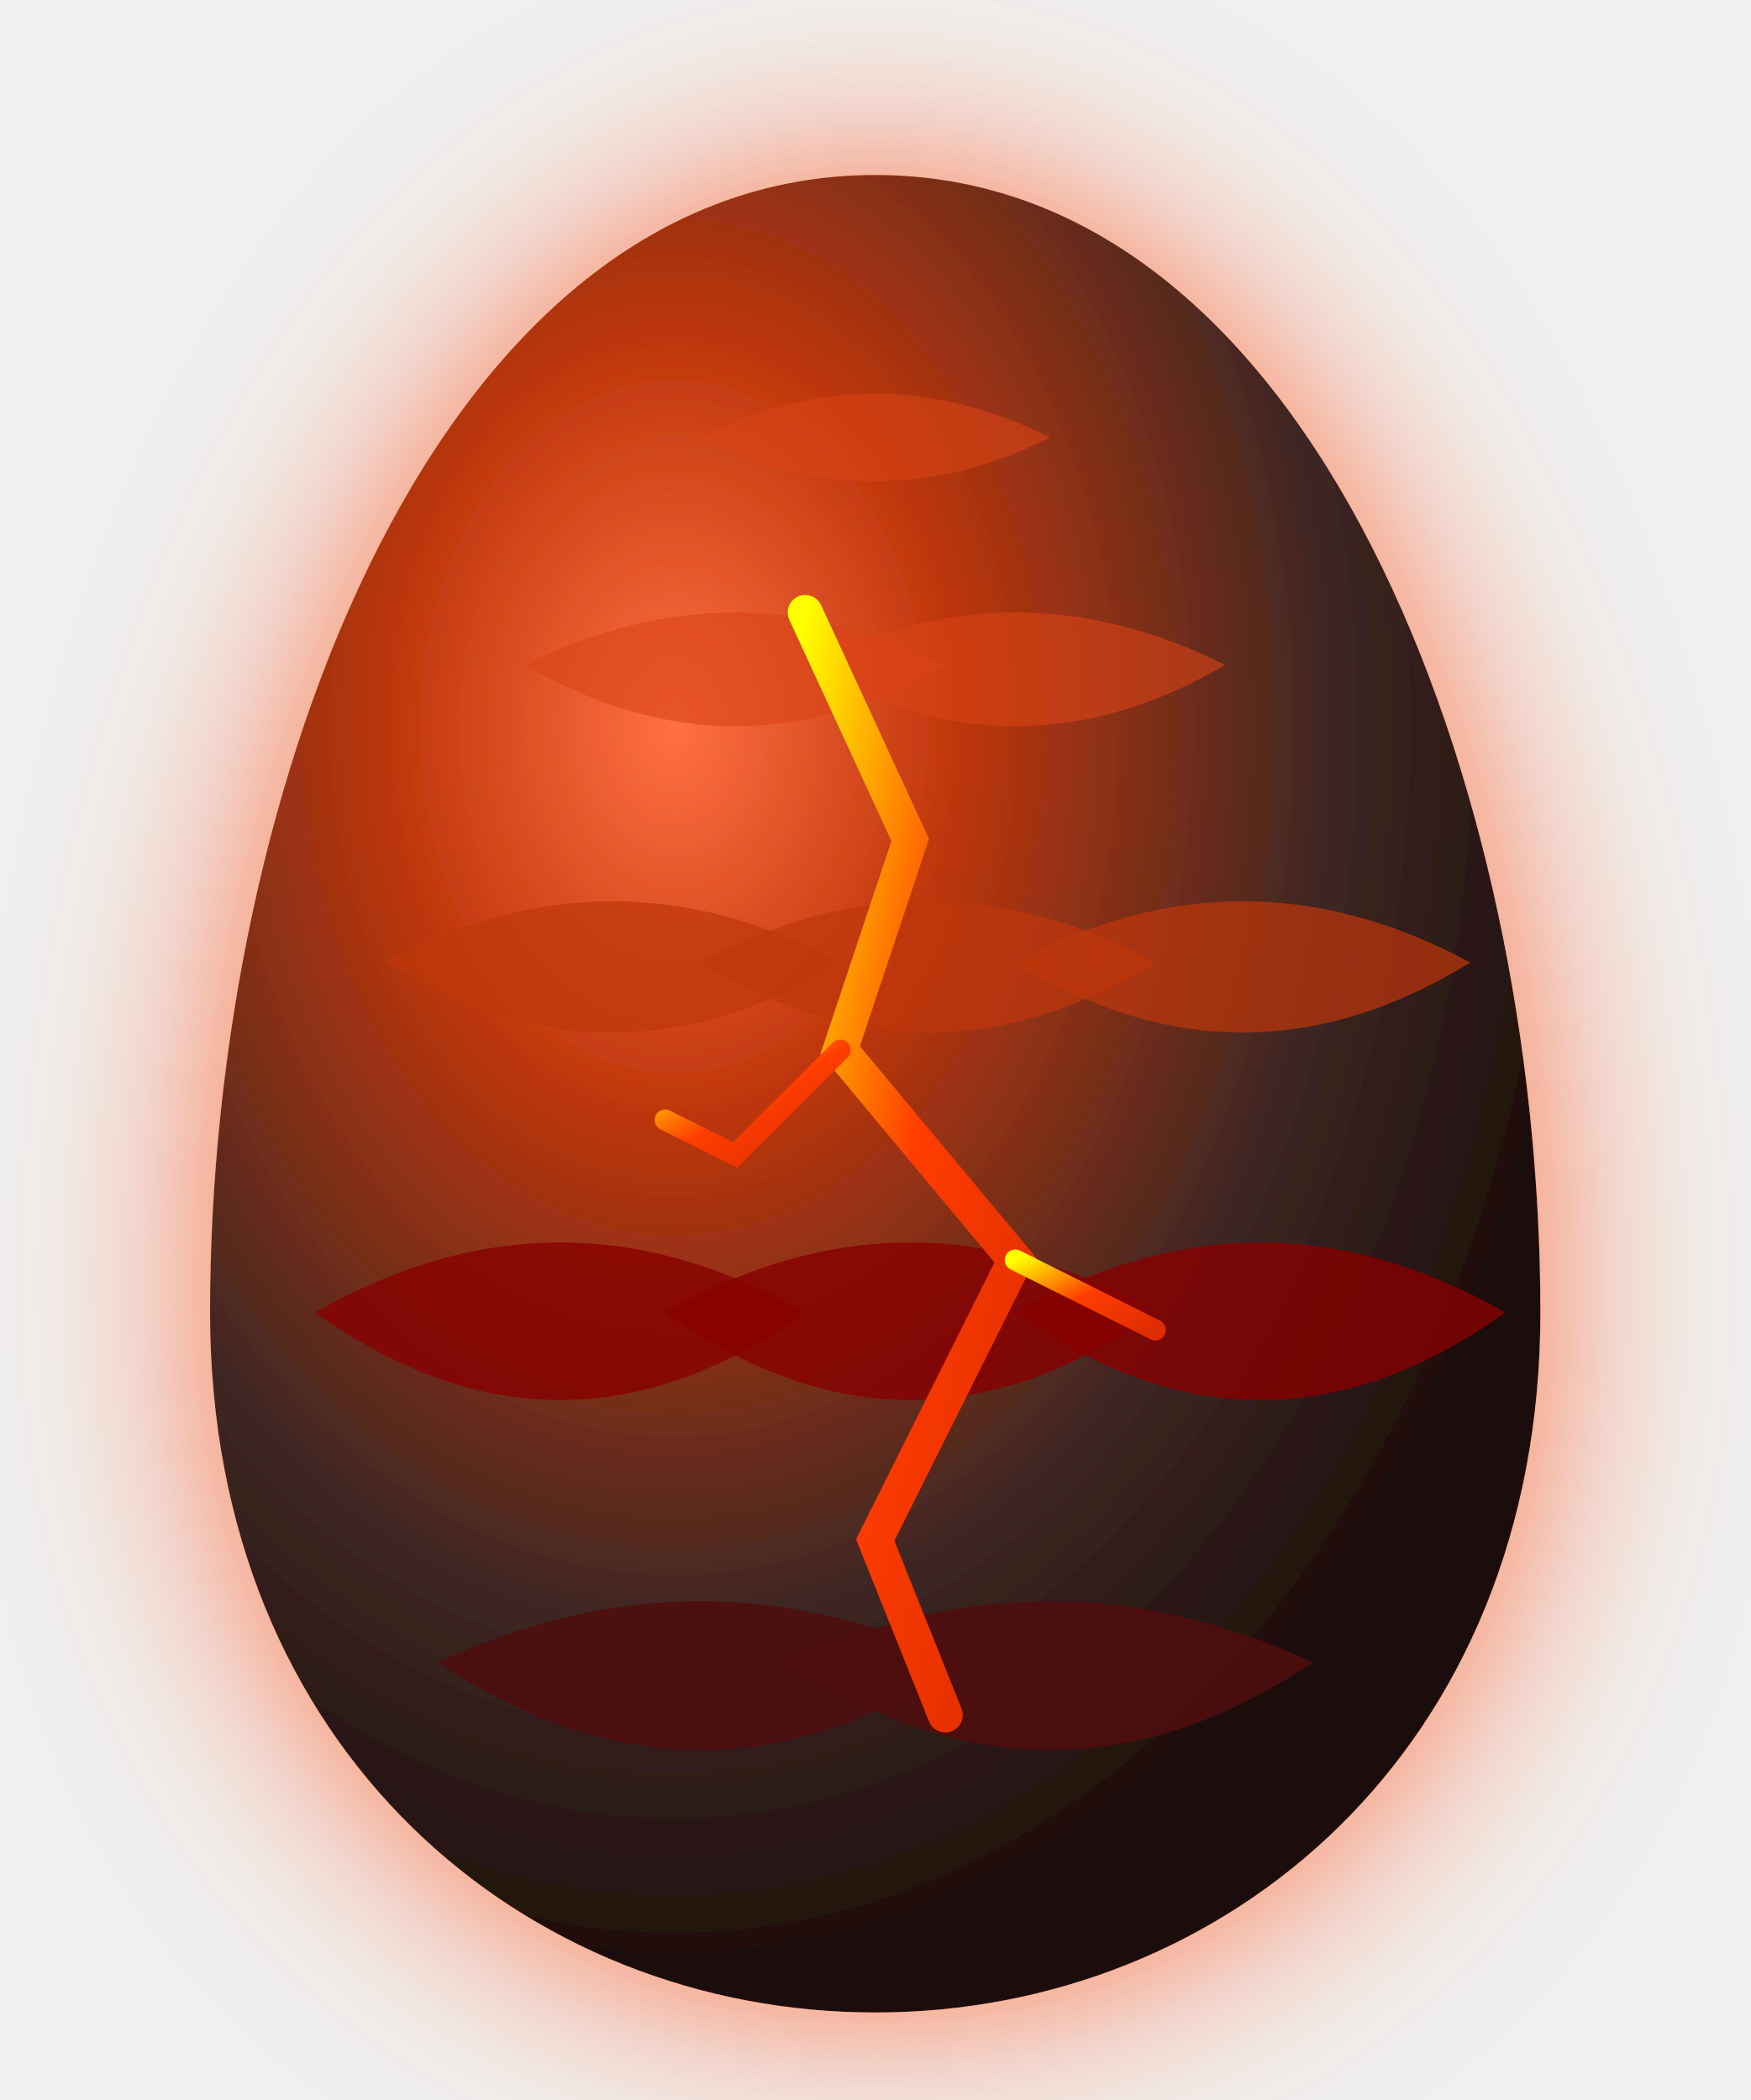
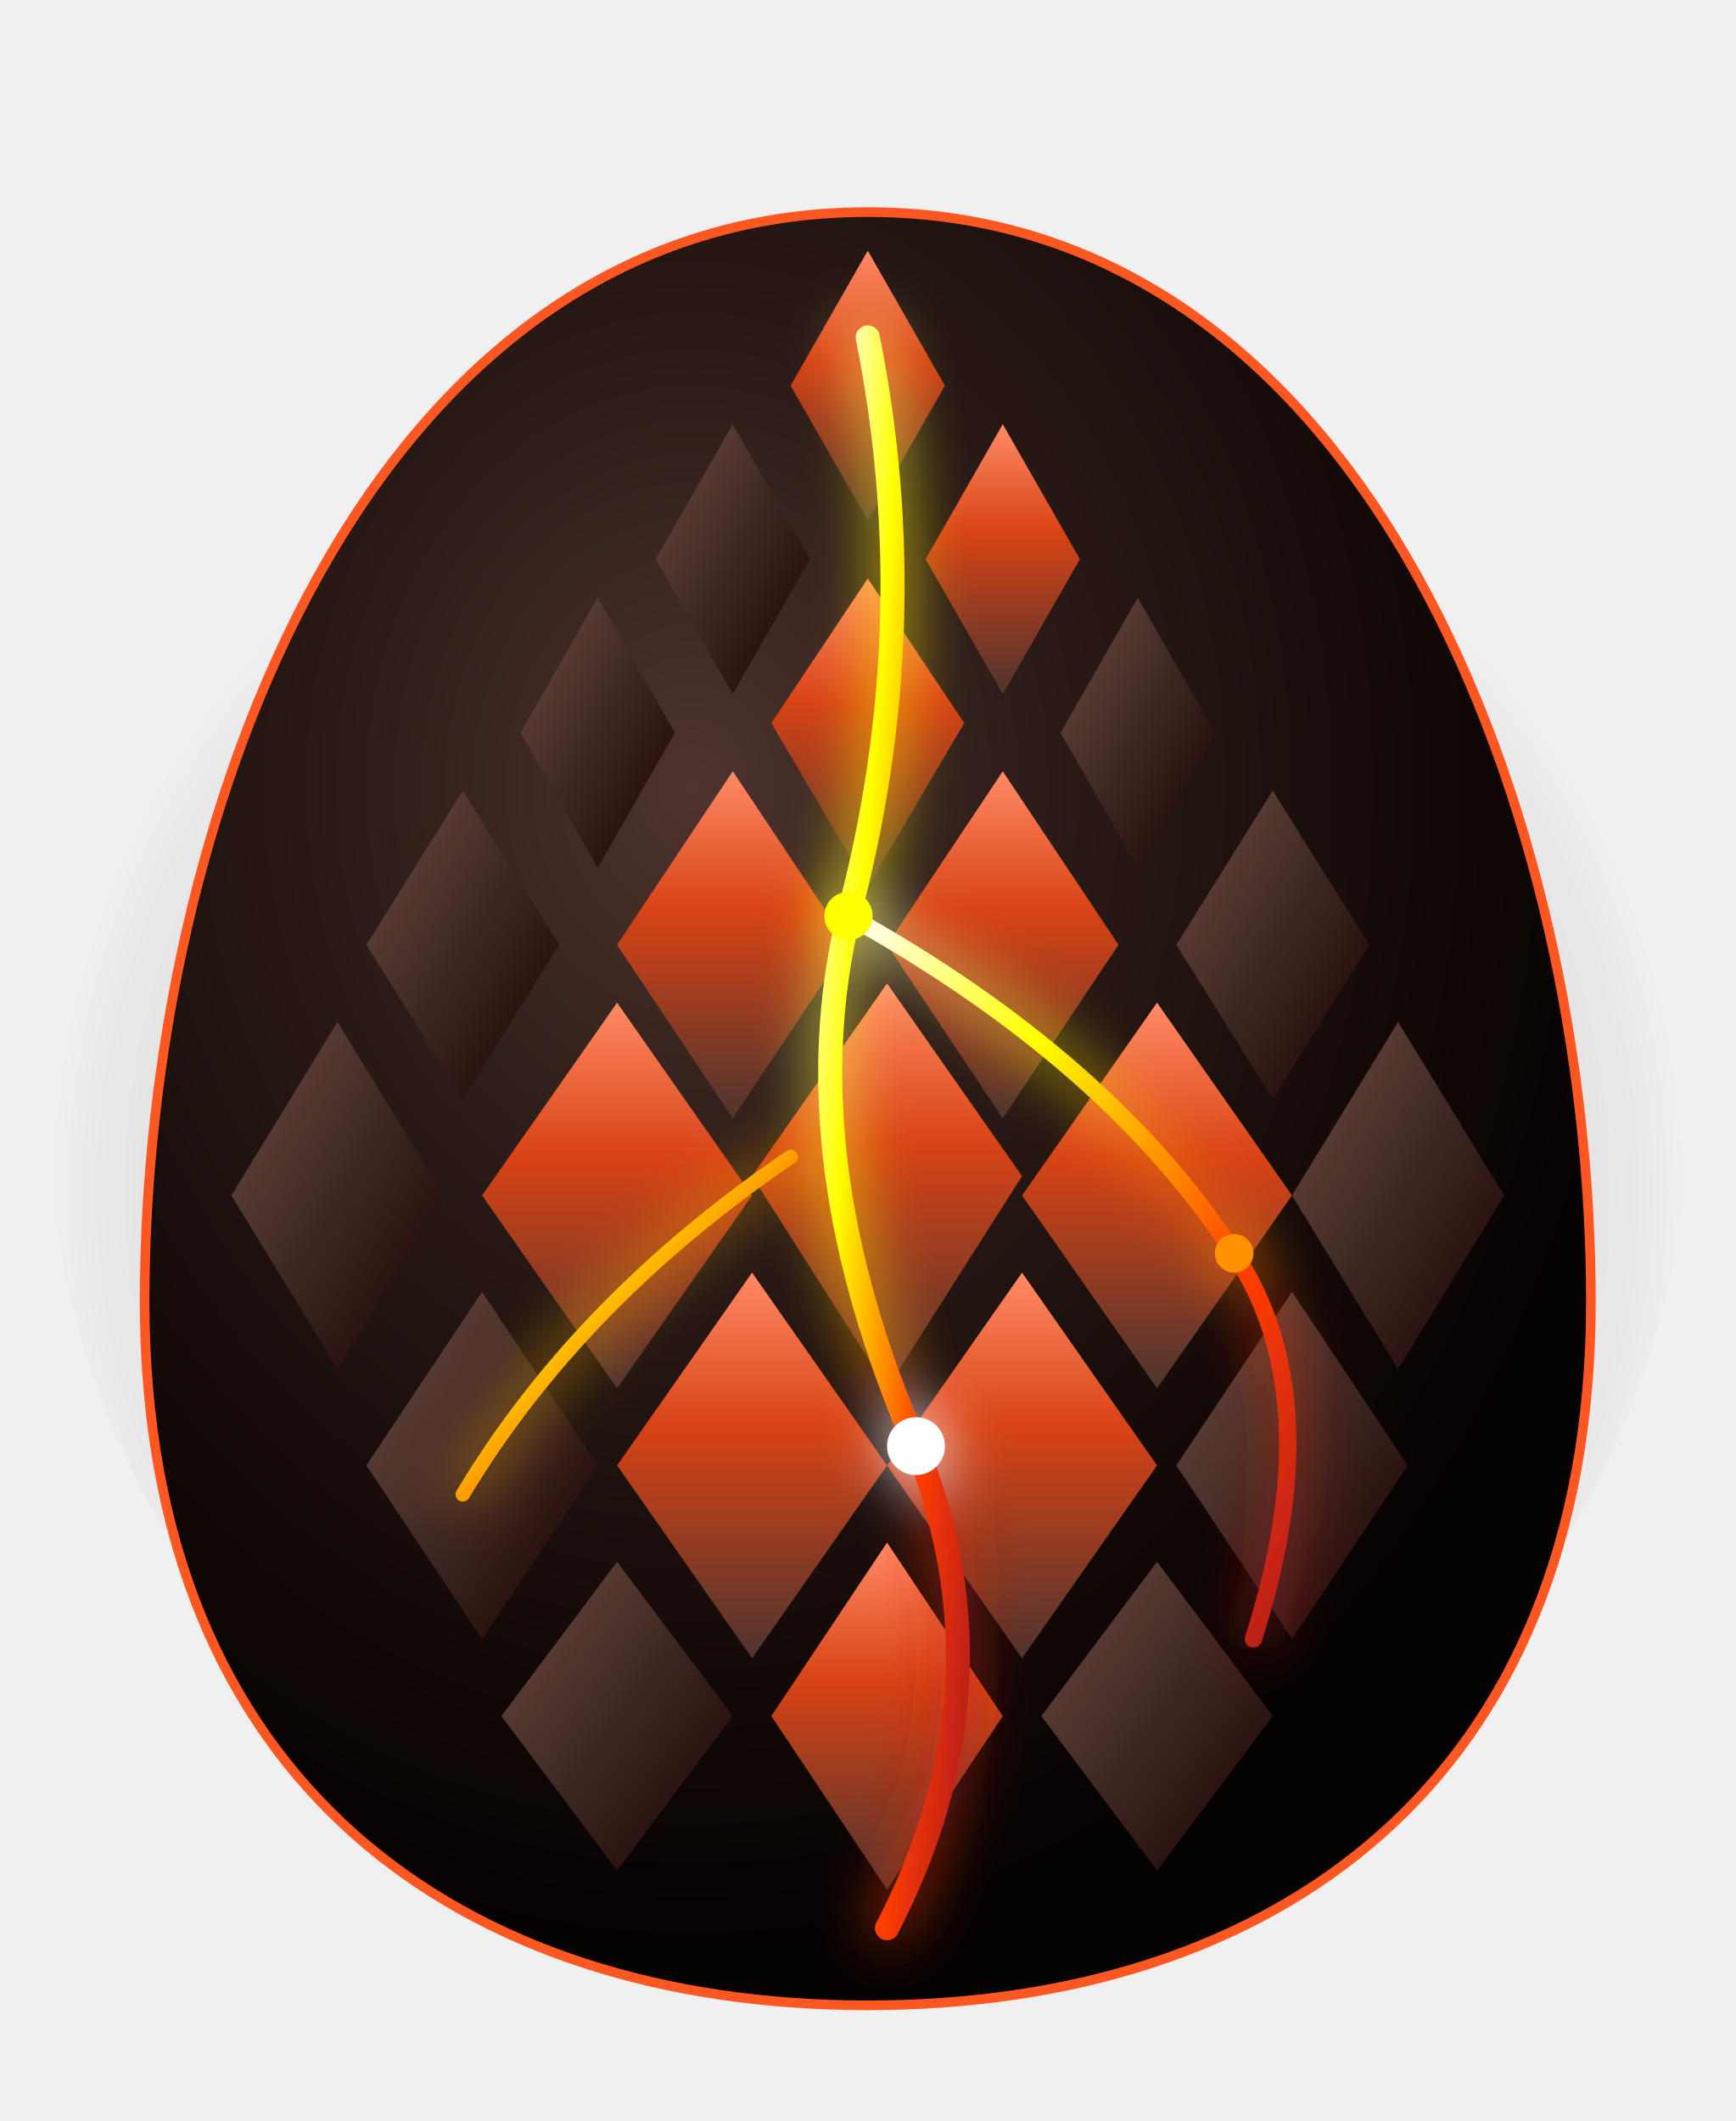
- <svg xmlns="http://www.w3.org/2000/svg" viewBox="0 0 100 120" width="100" height="120">
+ <svg xmlns="http://www.w3.org/2000/svg" viewBox="0 0 180 220" width="180" height="220">
  <defs>
-     <radialGradient id="eggGrad" cx="35%" cy="30%" r="70%">
-       <stop offset="0%" stop-color="#ff7043" />
-       <stop offset="30%" stop-color="#bf360c" />
-       <stop offset="70%" stop-color="#3e2723" />
-       <stop offset="100%" stop-color="#1a0c0a" />
+     <radialGradient id="eggAura" cx="50%" cy="55%" r="50%">
+       <stop offset="0%" stop-color="#ff3d00" stop-opacity="0.45" />
+       <stop offset="60%" stop-color="#b71c1c" stop-opacity="0.18" />
+       <stop offset="100%" stop-color="#000000" stop-opacity="0" />
    </radialGradient>
-     <linearGradient id="glowCrack" x1="0" y1="0" x2="1" y2="1">
-       <stop offset="0%" stop-color="#ffff00" />
-       <stop offset="50%" stop-color="#ff3d00" />
-       <stop offset="100%" stop-color="#dd2c00" />
+     <radialGradient id="eggShell" cx="38%" cy="32%" r="65%">
+       <stop offset="0%" stop-color="#4e342e" />
+       <stop offset="35%" stop-color="#2d1c18" />
+       <stop offset="75%" stop-color="#140a08" />
+       <stop offset="100%" stop-color="#050202" />
+     </radialGradient>
+     <linearGradient id="scaleDark" x1="0%" y1="0%" x2="100%" y2="100%">
+       <stop offset="0%" stop-color="#6d4c41" />
+       <stop offset="50%" stop-color="#3e2723" />
+       <stop offset="100%" stop-color="#1b0000" />
    </linearGradient>
-     <filter id="flamePulse" x="-20%" y="-20%" width="140%" height="140%">
-       <feDropShadow dx="0" dy="0" stdDeviation="6" flood-color="#ff5722" flood-opacity="0.8" />
+     <linearGradient id="scaleHighlight" x1="0%" y1="0%" x2="0%" y2="100%">
+       <stop offset="0%" stop-color="#ff8a65" />
+       <stop offset="40%" stop-color="#d84315" />
+       <stop offset="100%" stop-color="#4e342e" />
+     </linearGradient>
+     <linearGradient id="magmaCrack" x1="0%" y1="0%" x2="100%" y2="100%">
+       <stop offset="0%" stop-color="#ffffff" />
+       <stop offset="30%" stop-color="#ffff00" />
+       <stop offset="70%" stop-color="#ff3d00" />
+       <stop offset="100%" stop-color="#b71c1c" />
+     </linearGradient>
+     <filter id="eggGlow" x="-30%" y="-30%" width="160%" height="160%">
+       <feGaussianBlur stdDeviation="3" result="blur" />
+       <feMerge>
+         <feMergeNode in="blur" />
+         <feMergeNode in="SourceGraphic" />
+       </feMerge>
    </filter>
  </defs>
-   <path d="M50 10 C25 10 12 45 12 75 C12 100 30 115 50 115 C70 115 88 100 88 75 C88 45 75 10 50 10 Z" fill="url(#eggGrad)" filter="url(#flamePulse)" />
-   <path d="M40 25 Q50 30 60 25 Q50 20 40 25 Z" fill="#d84315" opacity="0.6" />
-   <path d="M30 38 Q42 45 54 38 Q42 32 30 38 Z" fill="#d84315" opacity="0.6" />
-   <path d="M46 38 Q58 45 70 38 Q58 32 46 38 Z" fill="#d84315" opacity="0.6" />
-   <path d="M22 55 Q35 63 48 55 Q35 48 22 55 Z" fill="#bf360c" opacity="0.7" />
-   <path d="M40 55 Q53 63 66 55 Q53 48 40 55 Z" fill="#bf360c" opacity="0.7" />
-   <path d="M58 55 Q71 63 84 55 Q71 48 58 55 Z" fill="#bf360c" opacity="0.7" />
-   <path d="M18 75 Q32 85 46 75 Q32 67 18 75 Z" fill="#870000" opacity="0.8" />
-   <path d="M38 75 Q52 85 66 75 Q52 67 38 75 Z" fill="#870000" opacity="0.8" />
-   <path d="M58 75 Q72 85 86 75 Q72 67 58 75 Z" fill="#870000" opacity="0.8" />
-   <path d="M25 95 Q40 105 55 95 Q40 88 25 95 Z" fill="#4e0d0d" opacity="0.9" />
-   <path d="M45 95 Q60 105 75 95 Q60 88 45 95 Z" fill="#4e0d0d" opacity="0.9" />
-   <path d="M46 35 L52 48 L48 60 L58 72 L50 88 L54 98" stroke="url(#glowCrack)" stroke-width="2" fill="none" stroke-linecap="round" />
-   <path d="M48 60 L42 66 L38 64" stroke="url(#glowCrack)" stroke-width="1.2" fill="none" stroke-linecap="round" />
-   <path d="M58 72 L66 76" stroke="url(#glowCrack)" stroke-width="1.2" fill="none" stroke-linecap="round" />
+   <circle cx="90" cy="115" r="85" fill="url(#eggAura)" />
+   <path d="M90 22 C142 22 165 85 165 135 C165 185 132 208 90 208 C48 208 15 185 15 135 C15 85 38 22 90 22 Z" fill="url(#eggShell)" stroke="#ff5722" stroke-width="1" />
+   <path d="M90 26 L98 40 L90 54 L82 40 Z" fill="url(#scaleHighlight)" />
+   <path d="M76 44 L84 58 L76 72 L68 58 Z" fill="url(#scaleDark)" />
+   <path d="M104 44 L112 58 L104 72 L96 58 Z" fill="url(#scaleHighlight)" />
+   <path d="M62 62 L70 76 L62 90 L54 76 Z" fill="url(#scaleDark)" />
+   <path d="M90 60 L100 75 L90 92 L80 75 Z" fill="url(#scaleHighlight)" />
+   <path d="M118 62 L126 76 L118 90 L110 76 Z" fill="url(#scaleDark)" />
+   <path d="M48 82 L58 98 L48 114 L38 98 Z" fill="url(#scaleDark)" />
+   <path d="M76 80 L88 98 L76 116 L64 98 Z" fill="url(#scaleHighlight)" />
+   <path d="M104 80 L116 98 L104 116 L92 98 Z" fill="url(#scaleHighlight)" />
+   <path d="M132 82 L142 98 L132 114 L122 98 Z" fill="url(#scaleDark)" />
+   <path d="M35 106 L46 124 L35 142 L24 124 Z" fill="url(#scaleDark)" />
+   <path d="M64 104 L78 124 L64 144 L50 124 Z" fill="url(#scaleHighlight)" />
+   <path d="M92 102 L106 122 L92 144 L78 122 Z" fill="url(#scaleHighlight)" />
+   <path d="M120 104 L134 124 L120 144 L106 124 Z" fill="url(#scaleHighlight)" />
+   <path d="M145 106 L156 124 L145 142 L134 124 Z" fill="url(#scaleDark)" />
+   <path d="M50 134 L62 152 L50 170 L38 152 Z" fill="url(#scaleDark)" />
+   <path d="M78 132 L92 152 L78 172 L64 152 Z" fill="url(#scaleHighlight)" />
+   <path d="M106 132 L120 152 L106 172 L92 152 Z" fill="url(#scaleHighlight)" />
+   <path d="M134 134 L146 152 L134 170 L122 152 Z" fill="url(#scaleDark)" />
+   <path d="M64 162 L76 178 L64 194 L52 178 Z" fill="url(#scaleDark)" />
+   <path d="M92 160 L104 178 L92 196 L80 178 Z" fill="url(#scaleHighlight)" />
+   <path d="M120 162 L132 178 L120 194 L108 178 Z" fill="url(#scaleDark)" />
+   <g filter="url(#eggGlow)">
+     <path d="M90 35 Q96 65 88 95 Q82 120 95 150 Q105 175 92 200" stroke="url(#magmaCrack)" stroke-width="2.5" fill="none" stroke-linecap="round" />
+     <path d="M88 95 Q115 110 128 130 Q138 145 130 170" stroke="url(#magmaCrack)" stroke-width="1.8" fill="none" stroke-linecap="round" />
+     <path d="M82 120 Q60 135 48 155" stroke="url(#magmaCrack)" stroke-width="1.5" fill="none" stroke-linecap="round" />
+     <circle cx="95" cy="150" r="3" fill="#ffffff" />
+     <circle cx="88" cy="95" r="2.5" fill="#ffff00" />
+     <circle cx="128" cy="130" r="2" fill="#ff9100" />
+   </g>
</svg>
